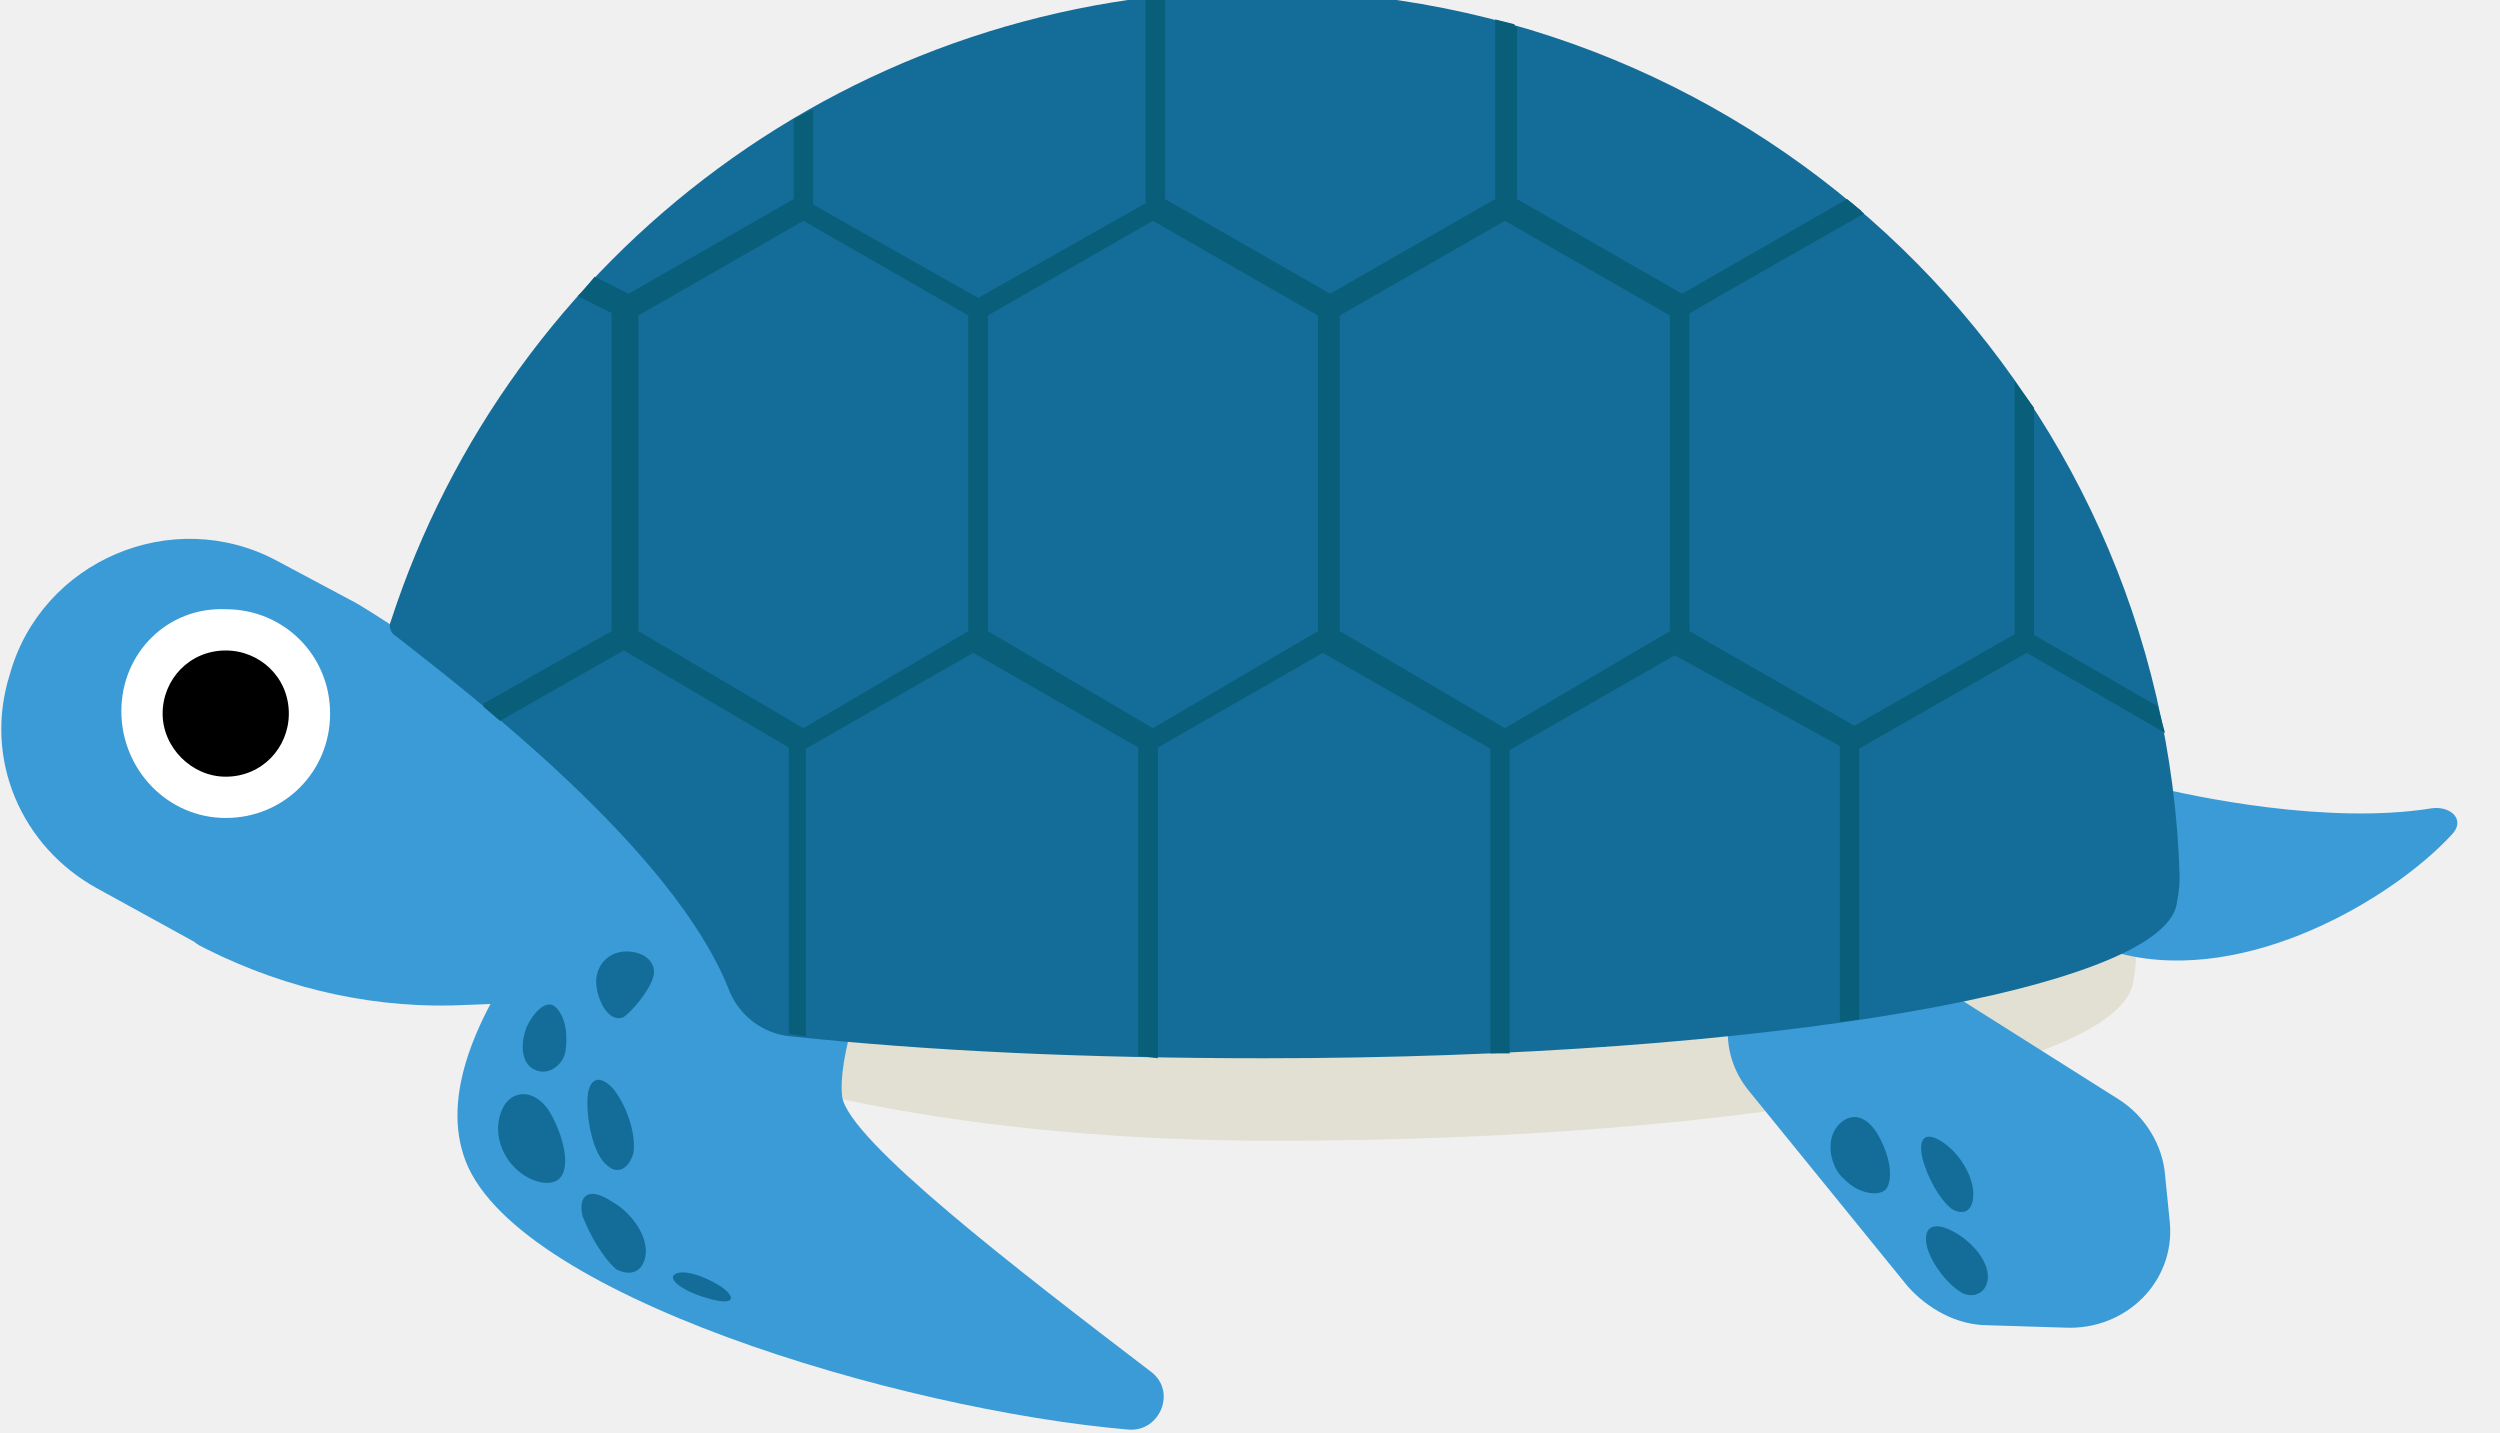
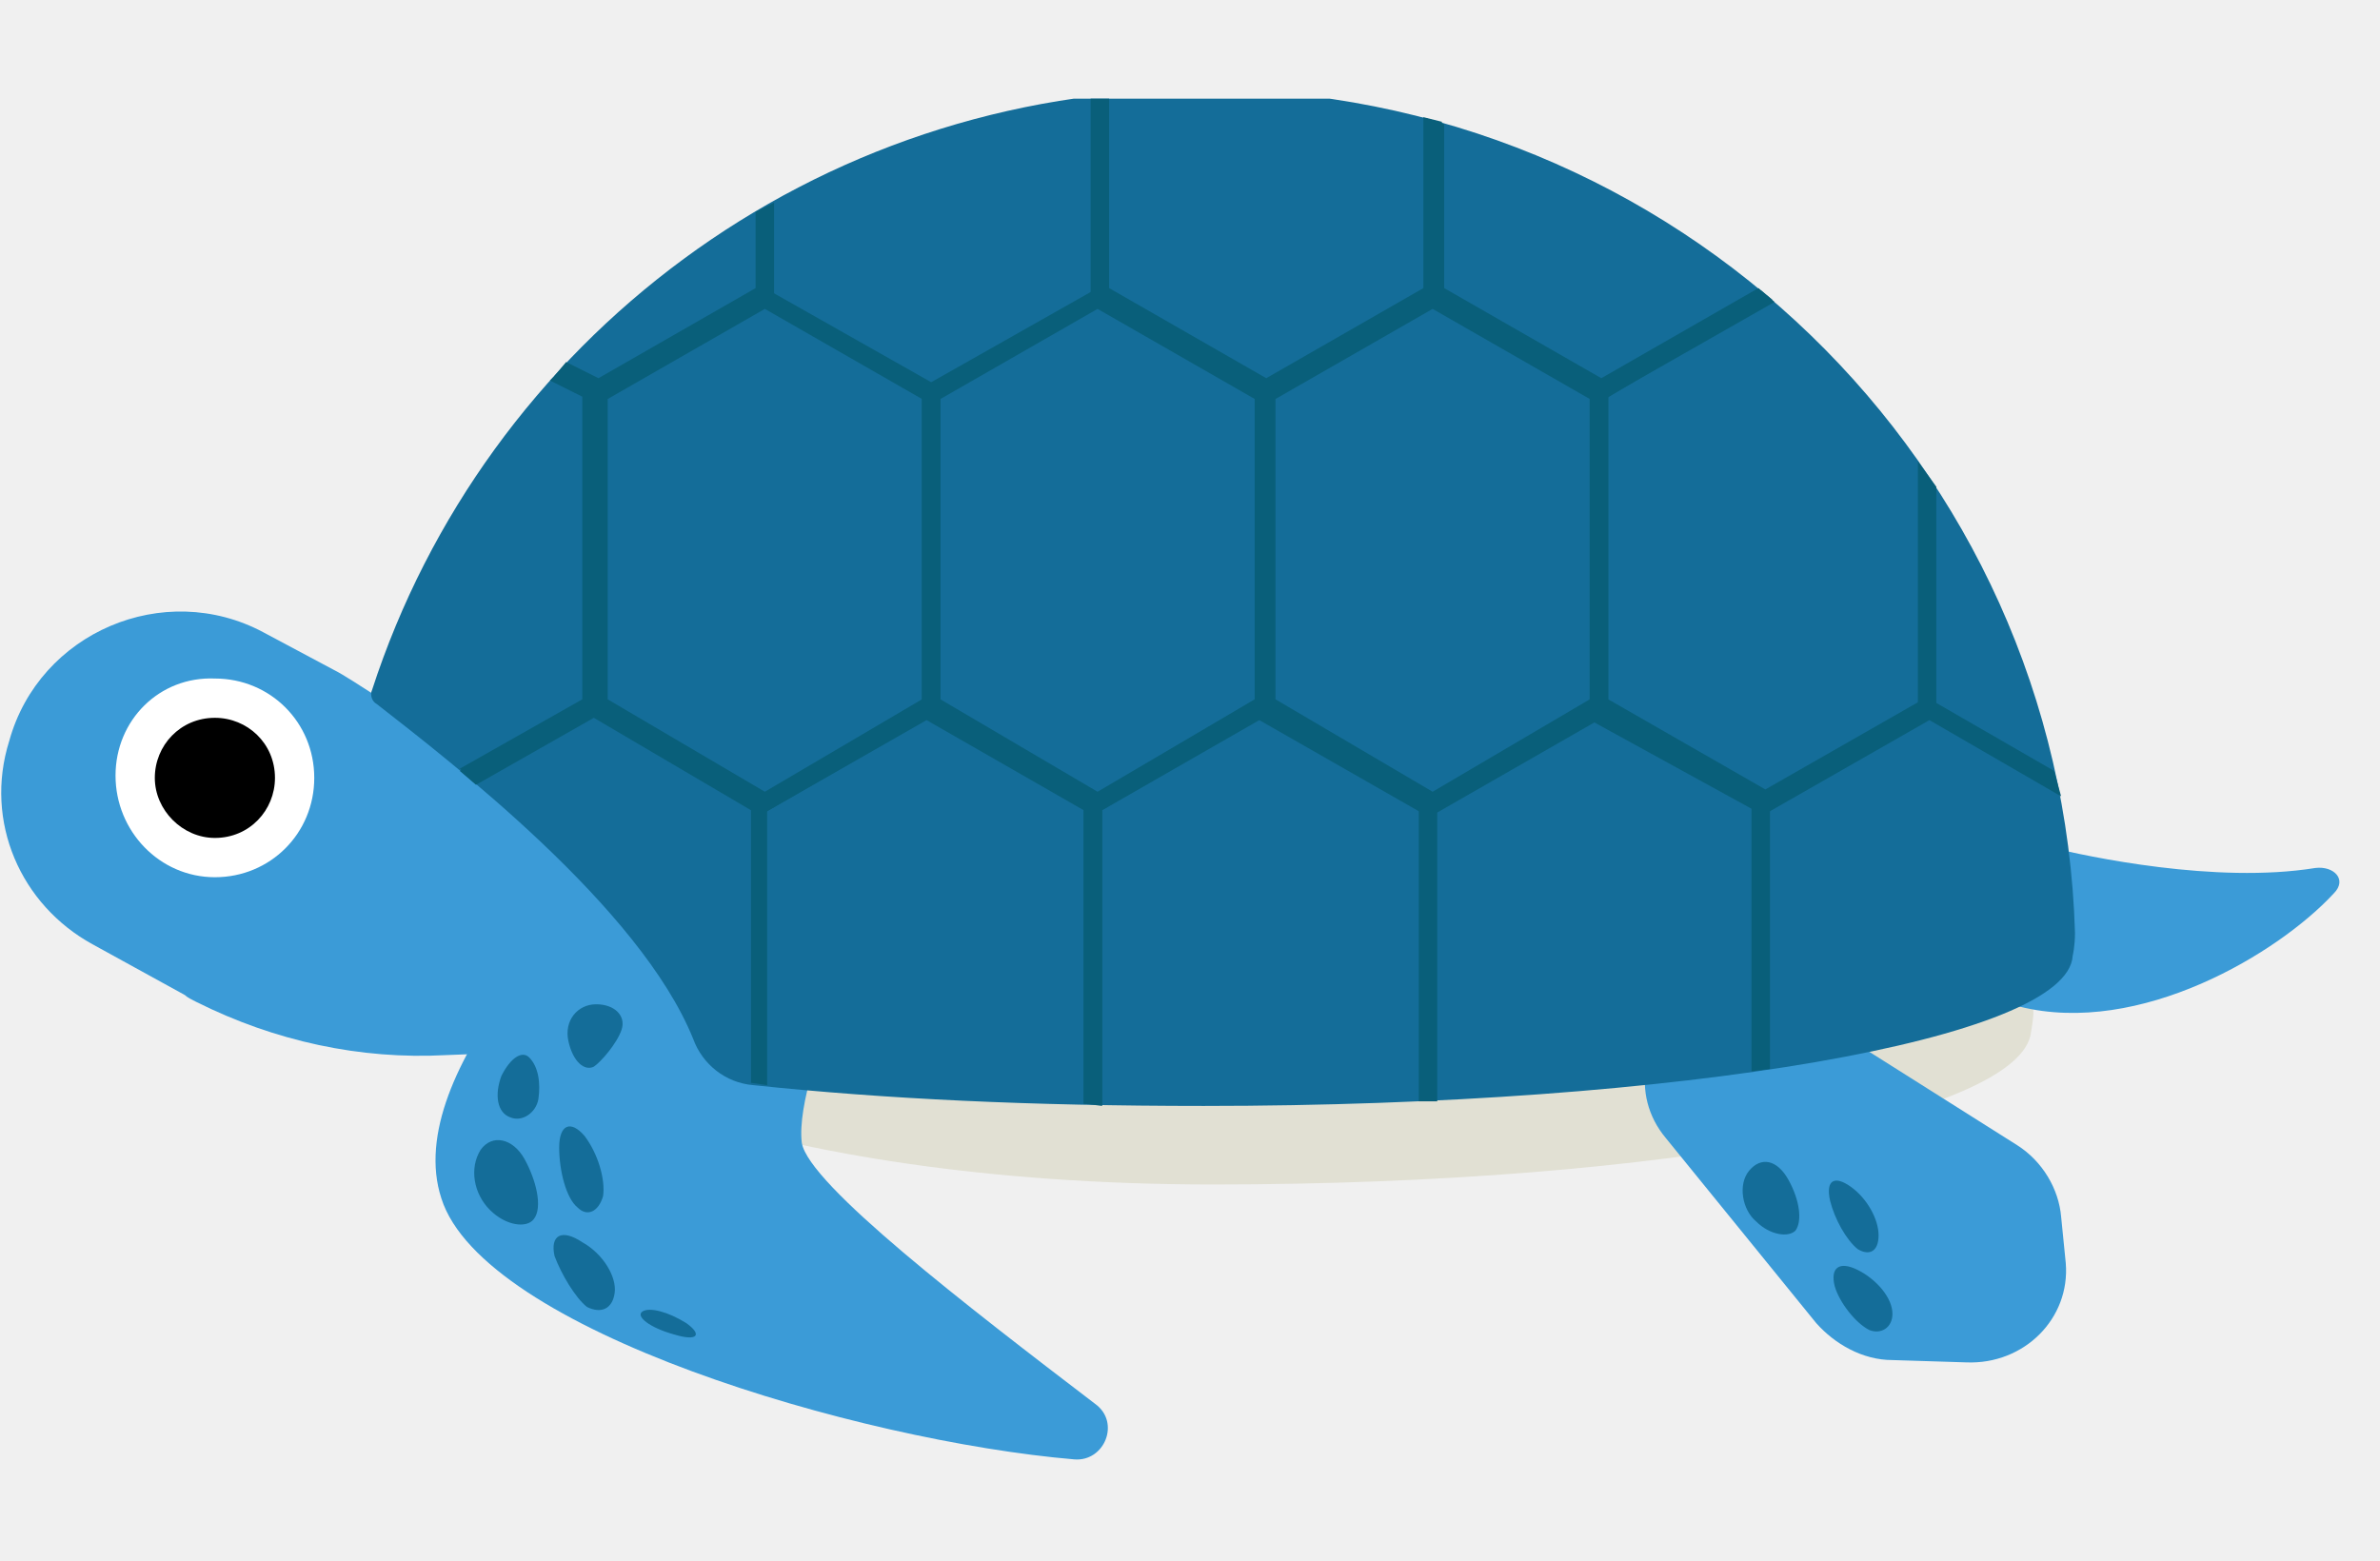
- <svg xmlns="http://www.w3.org/2000/svg" version="1.1" id="レイヤー_1" x="0px" y="0px" viewBox="0 0 103 59" style="enable-background:new 0 0 103 59;" xml:space="preserve">
-   <style type="text/css">
- 	.st0{fill:#E1E0D3;}
- 	.st1{fill:#3B9BD7;}
- 	.st2{fill:#146D99;}
- 	.st3{fill:#095F7A;}
- 	.st4{fill:#FFFFFF;}
- </style>
-   <path id="色変わらん_00000180358139386611497380000011177640352250941107_" class="st0" d="M88,39.6C87.4,19.3,71.6,3,52.3,3  S17.7,17.2,17,37.5c0,0.3,6.1-4.3,0,2.8c0,0,3.8-2.4,3.8-2.3c0,3.6,12.1,9,31.7,9s35-3,35.4-6.6C87.9,40.4,88,39.8,88,39.6z" />
-   <g id="顔_xFF08_薄_xFF09_">
-     <path class="st1" d="M29.5,41l-10.2,0.4c-3.7,0.2-7.4-0.6-10.8-2.3C8.3,39,8.1,38.9,8,38.8l-4-2.2c-3.1-1.7-4.7-5.3-3.6-8.8   c1.3-4.7,6.7-7,11-4.7l3,1.6c1,0.5,2.8,1.9,3.9,2.2l14,6.4c4,1.2,4.2,1.6,3,5.7l-0.1,0.3C33.9,43.5,33.5,42.2,29.5,41z" />
-     <path class="st1" d="M30.4,31.7c-0.5-0.5-1.3-0.5-1.9-0.1c-2.9,2.6-11.2,10.5-9.4,16c1.8,5.7,18,10.5,27.4,11.3   c1.3,0.1,2-1.6,0.9-2.4C41.9,52.3,35,47,34.7,45.2c-0.2-1.6,0.9-4.7,1.6-6.2c0.2-0.5,0.1-1.1-0.2-1.5L30.4,31.7z" />
-     <path class="st1" d="M72.1,45l6.5,8c0.8,0.9,2,1.6,3.3,1.6l3.2,0.1c2.5,0.1,4.5-1.9,4.3-4.3l-0.2-2c-0.1-1.2-0.8-2.4-1.9-3.1   l-9.5-6c-1.4-0.9-3.2-0.9-4.6-0.1l-0.1,0.1C71.1,40.4,70.5,43.1,72.1,45z" />
-     <path class="st1" d="M87.9,32.6c0.2-0.2,0.5-0.3,0.8-0.2c1.6,0.4,7.2,1.6,11.5,0.9c0.8-0.1,1.4,0.5,0.8,1.1   c-2.4,2.6-8.4,6.2-13.6,4.9C82,37.9,86.5,33.8,87.9,32.6z" />
+ <svg xmlns="http://www.w3.org/2000/svg" width="122" height="80" viewBox="0 0 122 80" fill="none">
+   <g clip-path="url(#clip0_1049_2011)">
+     <path d="M104.233 51.963C103.522 27.918 84.808 8.611 61.947 8.611C39.087 8.611 20.965 25.431 20.136 49.475C20.136 49.831 27.361 44.382 20.136 52.792C20.136 52.792 24.637 49.949 24.637 50.068C24.637 54.332 38.969 60.728 62.184 60.728C85.4 60.728 103.641 57.174 104.114 52.91C104.114 52.91 104.233 52.2 104.233 51.963Z" fill="#E1E0D3" />
+     <path d="M34.942 53.621L22.86 54.095C18.478 54.332 14.095 53.385 10.068 51.371C9.831 51.252 9.594 51.134 9.476 51.016L4.738 48.41C1.066 46.396 -0.829 42.132 0.474 37.986C2.014 32.419 8.41 29.695 13.503 32.419L17.056 34.315C18.241 34.907 20.373 36.565 21.676 36.92L38.258 44.501C42.996 45.922 43.233 46.396 41.812 51.252L41.693 51.608C40.154 56.583 39.68 55.043 34.942 53.621Z" fill="#3B9BD7" />
+     <path d="M36.008 42.606C35.416 42.014 34.468 42.014 33.758 42.487C30.323 45.567 20.492 54.924 22.624 61.439C24.756 68.19 43.944 73.876 55.078 74.823C56.618 74.942 57.447 72.928 56.144 71.981C49.63 67.006 41.457 60.728 41.101 58.596C40.864 56.701 42.167 53.029 42.996 51.252C43.233 50.66 43.115 49.949 42.76 49.476L36.008 42.606Z" fill="#3B9BD7" />
+     <path d="M85.4 58.359L93.1 67.835C94.047 68.901 95.468 69.73 97.008 69.73L100.798 69.849C103.76 69.967 106.129 67.598 105.892 64.755L105.655 62.387C105.536 60.965 104.707 59.544 103.404 58.715L92.152 51.608C90.494 50.542 88.362 50.542 86.703 51.489L86.585 51.608C84.216 52.911 83.505 56.109 85.4 58.359Z" fill="#3B9BD7" />
+     <path d="M104.115 43.672C104.352 43.435 104.707 43.317 105.062 43.435C106.957 43.909 113.59 45.33 118.684 44.501C119.631 44.383 120.342 45.093 119.631 45.804C116.788 48.884 109.682 53.148 103.522 51.608C97.126 49.95 102.456 45.093 104.115 43.672Z" fill="#3B9BD7" />
+     <path d="M106.365 47.818C105.654 23.773 85.874 4.584 61.592 4.584C41.693 4.584 24.874 17.495 19.07 35.381C18.951 35.617 19.07 35.973 19.307 36.091C23.097 39.052 32.81 46.515 35.534 53.266C36.008 54.569 37.192 55.517 38.614 55.635C45.365 56.346 52.827 56.701 61.711 56.701C86.229 56.701 106.01 53.266 106.247 49.002C106.247 49.002 106.365 48.528 106.365 47.818Z" fill="#146D99" />
+     <path d="M73.437 41.658L64.435 36.447V19.864L73.437 14.652L82.439 19.745V36.328L73.437 41.658ZM65.383 35.854L73.437 40.592L81.491 35.854V20.456L73.437 15.837L65.383 20.456V35.854Z" fill="#095F7A" />
+     <path d="M82.084 20.575L73.082 15.244V6.124L74.029 6.361V14.771L82.084 19.39L90.138 14.771L90.849 15.363L82.084 20.575Z" fill="#095F7A" />
+     <path d="M64.909 20.575L55.907 15.245V4.94L56.854 4.821V14.771L64.909 19.39L72.963 14.771V6.006L73.911 6.243V15.245L64.909 20.575Z" fill="#095F7A" />
+     <path d="M56.262 41.658L47.26 36.447V19.864L56.262 14.771L65.264 19.864V36.447L56.262 41.658ZM48.208 35.855L56.262 40.592L64.317 35.855V20.456L56.262 15.837L48.208 20.456V35.855Z" fill="#095F7A" />
+     <path d="M73.674 56.464H72.726V41.421L72.963 41.066L81.491 36.091H81.965L90.375 40.711L98.666 35.973H99.14L105.299 39.526L105.654 40.829L98.903 36.92L90.612 41.658H90.138L81.728 37.039L73.674 41.658V56.464Z" fill="#095F7A" />
+     <path d="M39.324 55.635L38.495 55.516V41.54L30.441 36.802L24.4 40.237L23.571 39.526L30.441 35.736L39.324 40.947V55.635Z" fill="#095F7A" />
+     <path d="M24.282 40.118L23.571 39.408L29.849 35.854V20.338L28.19 19.509L28.901 18.798L30.796 19.864V36.328L24.282 40.118Z" fill="#095F7A" />
+     <path d="M56.499 56.582H55.551V41.066L64.553 35.736L73.318 40.947L72.844 41.658L64.553 36.92L56.499 41.54V56.582Z" fill="#095F7A" />
+     <path d="M90.493 41.658L81.491 36.328V19.864L90.256 14.889L90.967 15.481L82.439 20.338V35.854L90.493 40.474L98.784 35.736L99.258 36.446L90.493 41.658Z" fill="#095F7A" />
+     <path d="M56.499 56.701L55.551 56.582V41.54L47.497 36.92L39.206 41.658L38.732 40.947L47.497 35.736L56.499 41.066V56.701Z" fill="#095F7A" />
+     <path d="M30.678 20.575L28.427 19.272L29.02 18.561L30.678 19.39L38.732 14.771V10.862L39.68 10.388V15.245L30.678 20.575Z" fill="#095F7A" />
+     <path d="M39.206 41.658L30.204 36.447V19.864L39.206 14.771L48.208 19.864V36.447L39.206 41.658ZM31.151 35.855L39.206 40.592L47.26 35.855V20.456L39.206 15.837L31.151 20.456V35.855Z" fill="#095F7A" />
+     <path d="M90.73 54.806L89.782 54.924V41.303H90.73V54.806Z" fill="#095F7A" />
+     <path d="M99.258 36.447H98.311V23.654L99.258 24.957V36.447Z" fill="#095F7A" />
+     <path d="M30.441 54.687C29.967 54.924 29.375 54.45 29.138 53.384C28.901 52.318 29.612 51.489 30.56 51.489C31.507 51.489 32.099 52.081 31.863 52.792C31.626 53.503 30.797 54.45 30.441 54.687Z" fill="#146D99" />
+     <path d="M27.125 54.213C26.769 53.858 26.177 54.213 25.703 55.161C25.348 56.108 25.466 57.056 26.177 57.293C26.769 57.53 27.48 57.056 27.599 56.345C27.717 55.516 27.599 54.687 27.125 54.213Z" fill="#146D99" />
+     <path d="M25.111 62.031C24.282 61.202 24.045 59.899 24.637 58.951C25.229 58.122 26.295 58.359 26.888 59.425C27.48 60.491 27.835 61.912 27.361 62.505C27.006 62.978 25.94 62.86 25.111 62.031Z" fill="#146D99" />
+     <path d="M28.427 64.4C28.19 63.334 28.783 62.978 29.849 63.689C30.915 64.281 31.625 65.466 31.507 66.295C31.389 67.124 30.796 67.361 30.086 67.006C29.493 66.532 28.783 65.347 28.427 64.4Z" fill="#146D99" />
+     <path d="M28.664 58.833C28.664 57.649 29.256 57.412 29.967 58.241C30.678 59.188 31.033 60.491 30.915 61.321C30.678 62.15 30.085 62.386 29.612 61.913C29.019 61.439 28.664 60.018 28.664 58.833Z" fill="#146D99" />
+     <path d="M32.929 67.243C33.284 67.006 34.231 67.243 35.179 67.835C36.008 68.427 35.771 68.782 34.587 68.427C33.284 68.072 32.573 67.48 32.929 67.243Z" fill="#146D99" />
+     <path d="M93.81 61.557C93.573 60.491 94.047 60.254 94.876 60.847C95.705 61.439 96.297 62.505 96.297 63.334C96.297 64.163 95.824 64.4 95.231 64.045C94.639 63.571 94.047 62.505 93.81 61.557Z" fill="#146D99" />
+     <path d="M94.047 65.94C93.81 64.992 94.284 64.637 95.231 65.111C96.179 65.585 97.008 66.532 97.008 67.361C97.008 68.072 96.416 68.427 95.823 68.19C95.113 67.835 94.284 66.769 94.047 65.94Z" fill="#146D99" />
+     <path d="M90.02 62.623C89.309 62.031 89.072 60.728 89.664 60.017C90.257 59.307 91.086 59.425 91.678 60.491C92.27 61.557 92.388 62.623 92.033 63.097C91.678 63.452 90.73 63.334 90.02 62.623Z" fill="#146D99" />
+     <path d="M11.016 44.975C13.858 44.975 16.109 42.724 16.109 39.881C16.109 37.039 13.858 34.788 11.016 34.788C8.173 34.67 5.922 36.92 5.922 39.763C5.922 42.606 8.173 44.975 11.016 44.975Z" fill="white" />
+     <path d="M11.016 42.961C12.792 42.961 14.095 41.54 14.095 39.881C14.095 38.105 12.674 36.802 11.016 36.802C9.239 36.802 7.936 38.223 7.936 39.881C7.936 41.54 9.357 42.961 11.016 42.961Z" fill="black" />
  </g>
-   <path id="甲羅_xFF08_中_xFF09__00000116939304435419716270000009820636946381116314_" class="st2" d="M89.8,36.1  C89.2,15.8,72.5-0.4,52-0.4c-16.8,0-31,10.9-35.9,26c-0.1,0.2,0,0.5,0.2,0.6C19.5,28.7,27.7,35,30,40.7c0.4,1.1,1.4,1.9,2.6,2  c5.7,0.6,12,0.9,19.5,0.9c20.7,0,37.4-2.9,37.6-6.5C89.7,37.1,89.8,36.7,89.8,36.1z" />
-   <g id="網_xFF08_濃_xFF09_">
-     <g>
-       <path class="st3" d="M62,30.9l-7.6-4.4v-14L62,8.1l7.6,4.3v14L62,30.9z M55.2,26l6.8,4l6.8-4v-13L62,9.1l-6.8,3.9V26z" />
-       <polygon class="st3" points="69.3,13.1 61.7,8.6 61.7,0.9 62.5,1.1 62.5,8.2 69.3,12.1 76.1,8.2 76.7,8.7   " />
-       <polygon class="st3" points="54.8,13.1 47.2,8.6 47.2,-0.1 48,-0.2 48,8.2 54.8,12.1 61.6,8.2 61.6,0.8 62.4,1 62.4,8.6   " />
-       <path class="st3" d="M47.5,30.9l-7.6-4.4v-14l7.6-4.3l7.6,4.3v14L47.5,30.9z M40.7,26l6.8,4l6.8-4v-13l-6.8-3.9l-6.8,3.9V26z" />
-       <polygon class="st3" points="62.2,43.4 61.4,43.4 61.4,30.7 61.6,30.4 68.8,26.2 69.2,26.2 76.3,30.1 83.3,26.1 83.7,26.1     88.9,29.1 89.2,30.2 83.5,26.9 76.5,30.9 76.1,30.9 69,27 62.2,30.9   " />
-       <polygon class="st3" points="33.2,42.7 32.5,42.6 32.5,30.8 25.7,26.8 20.6,29.7 19.9,29.1 25.7,25.9 33.2,30.3   " />
-       <polygon class="st3" points="20.5,29.6 19.9,29 25.2,26 25.2,12.9 23.8,12.2 24.4,11.6 26,12.5 26,26.4   " />
-       <polygon class="st3" points="47.7,43.5 46.9,43.5 46.9,30.4 54.5,25.9 61.9,30.3 61.5,30.9 54.5,26.9 47.7,30.8   " />
-       <polygon class="st3" points="76.4,30.9 68.8,26.4 68.8,12.5 76.2,8.3 76.8,8.8 69.6,12.9 69.6,26 76.4,29.9 83.4,25.9 83.8,26.5       " />
-       <polygon class="st3" points="47.7,43.6 46.9,43.5 46.9,30.8 40.1,26.9 33.1,30.9 32.7,30.3 40.1,25.9 47.7,30.4   " />
-       <polygon class="st3" points="25.9,13.1 24,12 24.5,11.4 25.9,12.1 32.7,8.2 32.7,4.9 33.5,4.5 33.5,8.6   " />
-       <path class="st3" d="M33.1,30.9l-7.6-4.4v-14l7.6-4.3l7.6,4.3v14L33.1,30.9z M26.3,26l6.8,4l6.8-4v-13l-6.8-3.9l-6.8,3.9V26z" />
-     </g>
-     <polygon class="st3" points="76.6,42 75.8,42.1 75.8,30.6 76.6,30.6  " />
-     <polygon class="st3" points="83.8,26.5 83,26.5 83,15.7 83.8,16.8  " />
-   </g>
-   <g id="斑点_xFF08_中_xFF09_">
-     <path class="st2" d="M25.7,41.9c-0.4,0.2-0.9-0.2-1.1-1.1c-0.2-0.9,0.4-1.6,1.2-1.6c0.8,0,1.3,0.5,1.1,1.1S26,41.7,25.7,41.9z" />
-     <path class="st2" d="M22.9,41.5c-0.3-0.3-0.8,0-1.2,0.8c-0.3,0.8-0.2,1.6,0.4,1.8c0.5,0.2,1.1-0.2,1.2-0.8   C23.4,42.6,23.3,41.9,22.9,41.5z" />
-     <path class="st2" d="M21.2,48.1c-0.7-0.7-0.9-1.8-0.4-2.6c0.5-0.7,1.4-0.5,1.9,0.4s0.8,2.1,0.4,2.6C22.8,48.9,21.9,48.8,21.2,48.1z   " />
-     <path class="st2" d="M24,50.1c-0.2-0.9,0.3-1.2,1.2-0.6c0.9,0.5,1.5,1.5,1.4,2.2s-0.6,0.9-1.2,0.6C24.9,51.9,24.3,50.9,24,50.1z" />
-     <path class="st2" d="M24.2,45.4c0-1,0.5-1.2,1.1-0.5c0.6,0.8,0.9,1.9,0.8,2.6c-0.2,0.7-0.7,0.9-1.1,0.5   C24.5,47.6,24.2,46.4,24.2,45.4z" />
-     <path class="st2" d="M27.8,52.5c0.3-0.2,1.1,0,1.9,0.5c0.7,0.5,0.5,0.8-0.5,0.5C28.1,53.2,27.5,52.7,27.8,52.5z" />
-     <path class="st2" d="M79.2,47.7c-0.2-0.9,0.2-1.1,0.9-0.6c0.7,0.5,1.2,1.4,1.2,2.1s-0.4,0.9-0.9,0.6C79.9,49.4,79.4,48.5,79.2,47.7   z" />
-     <path class="st2" d="M79.4,51.4c-0.2-0.8,0.2-1.1,1-0.7c0.8,0.4,1.5,1.2,1.5,1.9c0,0.6-0.5,0.9-1,0.7C80.3,53,79.6,52.1,79.4,51.4z   " />
-     <path class="st2" d="M76,48.6c-0.6-0.5-0.8-1.6-0.3-2.2c0.5-0.6,1.2-0.5,1.7,0.4s0.6,1.8,0.3,2.2C77.4,49.3,76.6,49.2,76,48.6z" />
-   </g>
-   <g id="色変わらん">
-     <path class="st4" d="M9.3,33.7c2.4,0,4.3-1.9,4.3-4.3s-1.9-4.3-4.3-4.3C6.9,25,5,26.9,5,29.3S6.9,33.7,9.3,33.7z" />
-     <path d="M9.3,32c1.5,0,2.6-1.2,2.6-2.6c0-1.5-1.2-2.6-2.6-2.6c-1.5,0-2.6,1.2-2.6,2.6C6.7,30.8,7.9,32,9.3,32z" />
-   </g>
+   <defs>
+     <clipPath id="clip0_1049_2011">
+       <rect width="122" height="69.883" fill="white" transform="translate(0 5.05811)" />
+     </clipPath>
+   </defs>
</svg>
